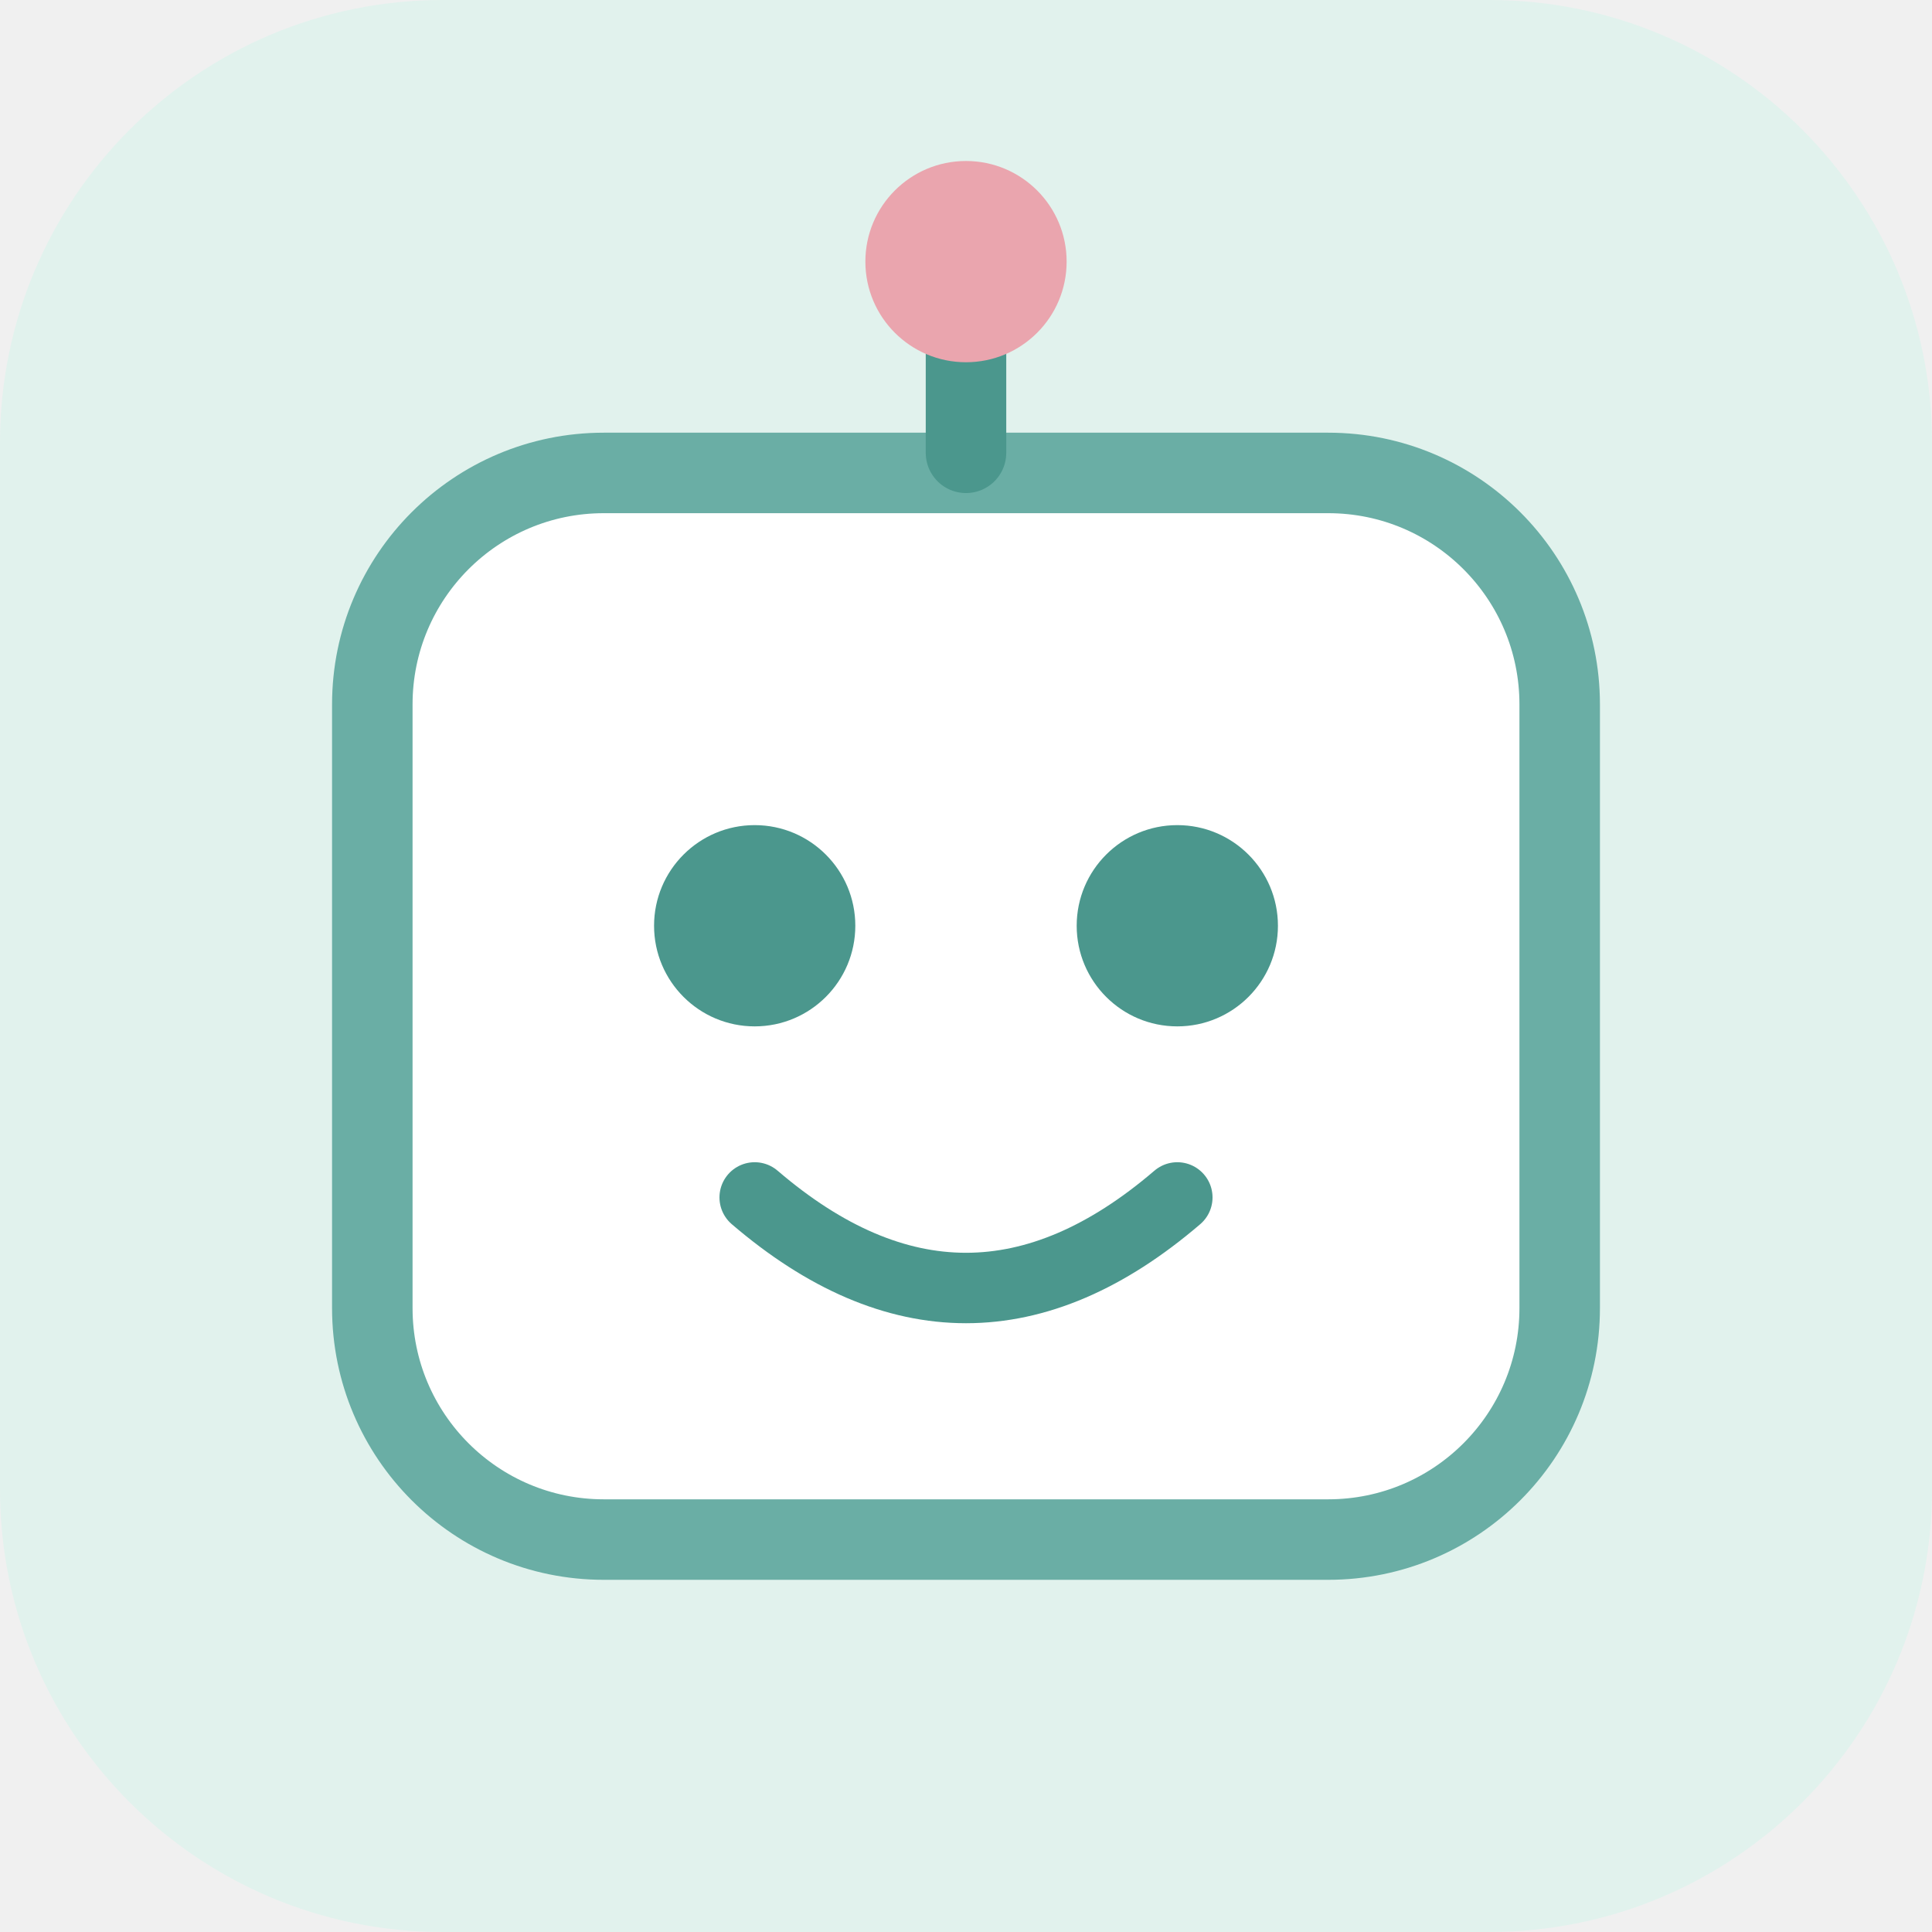
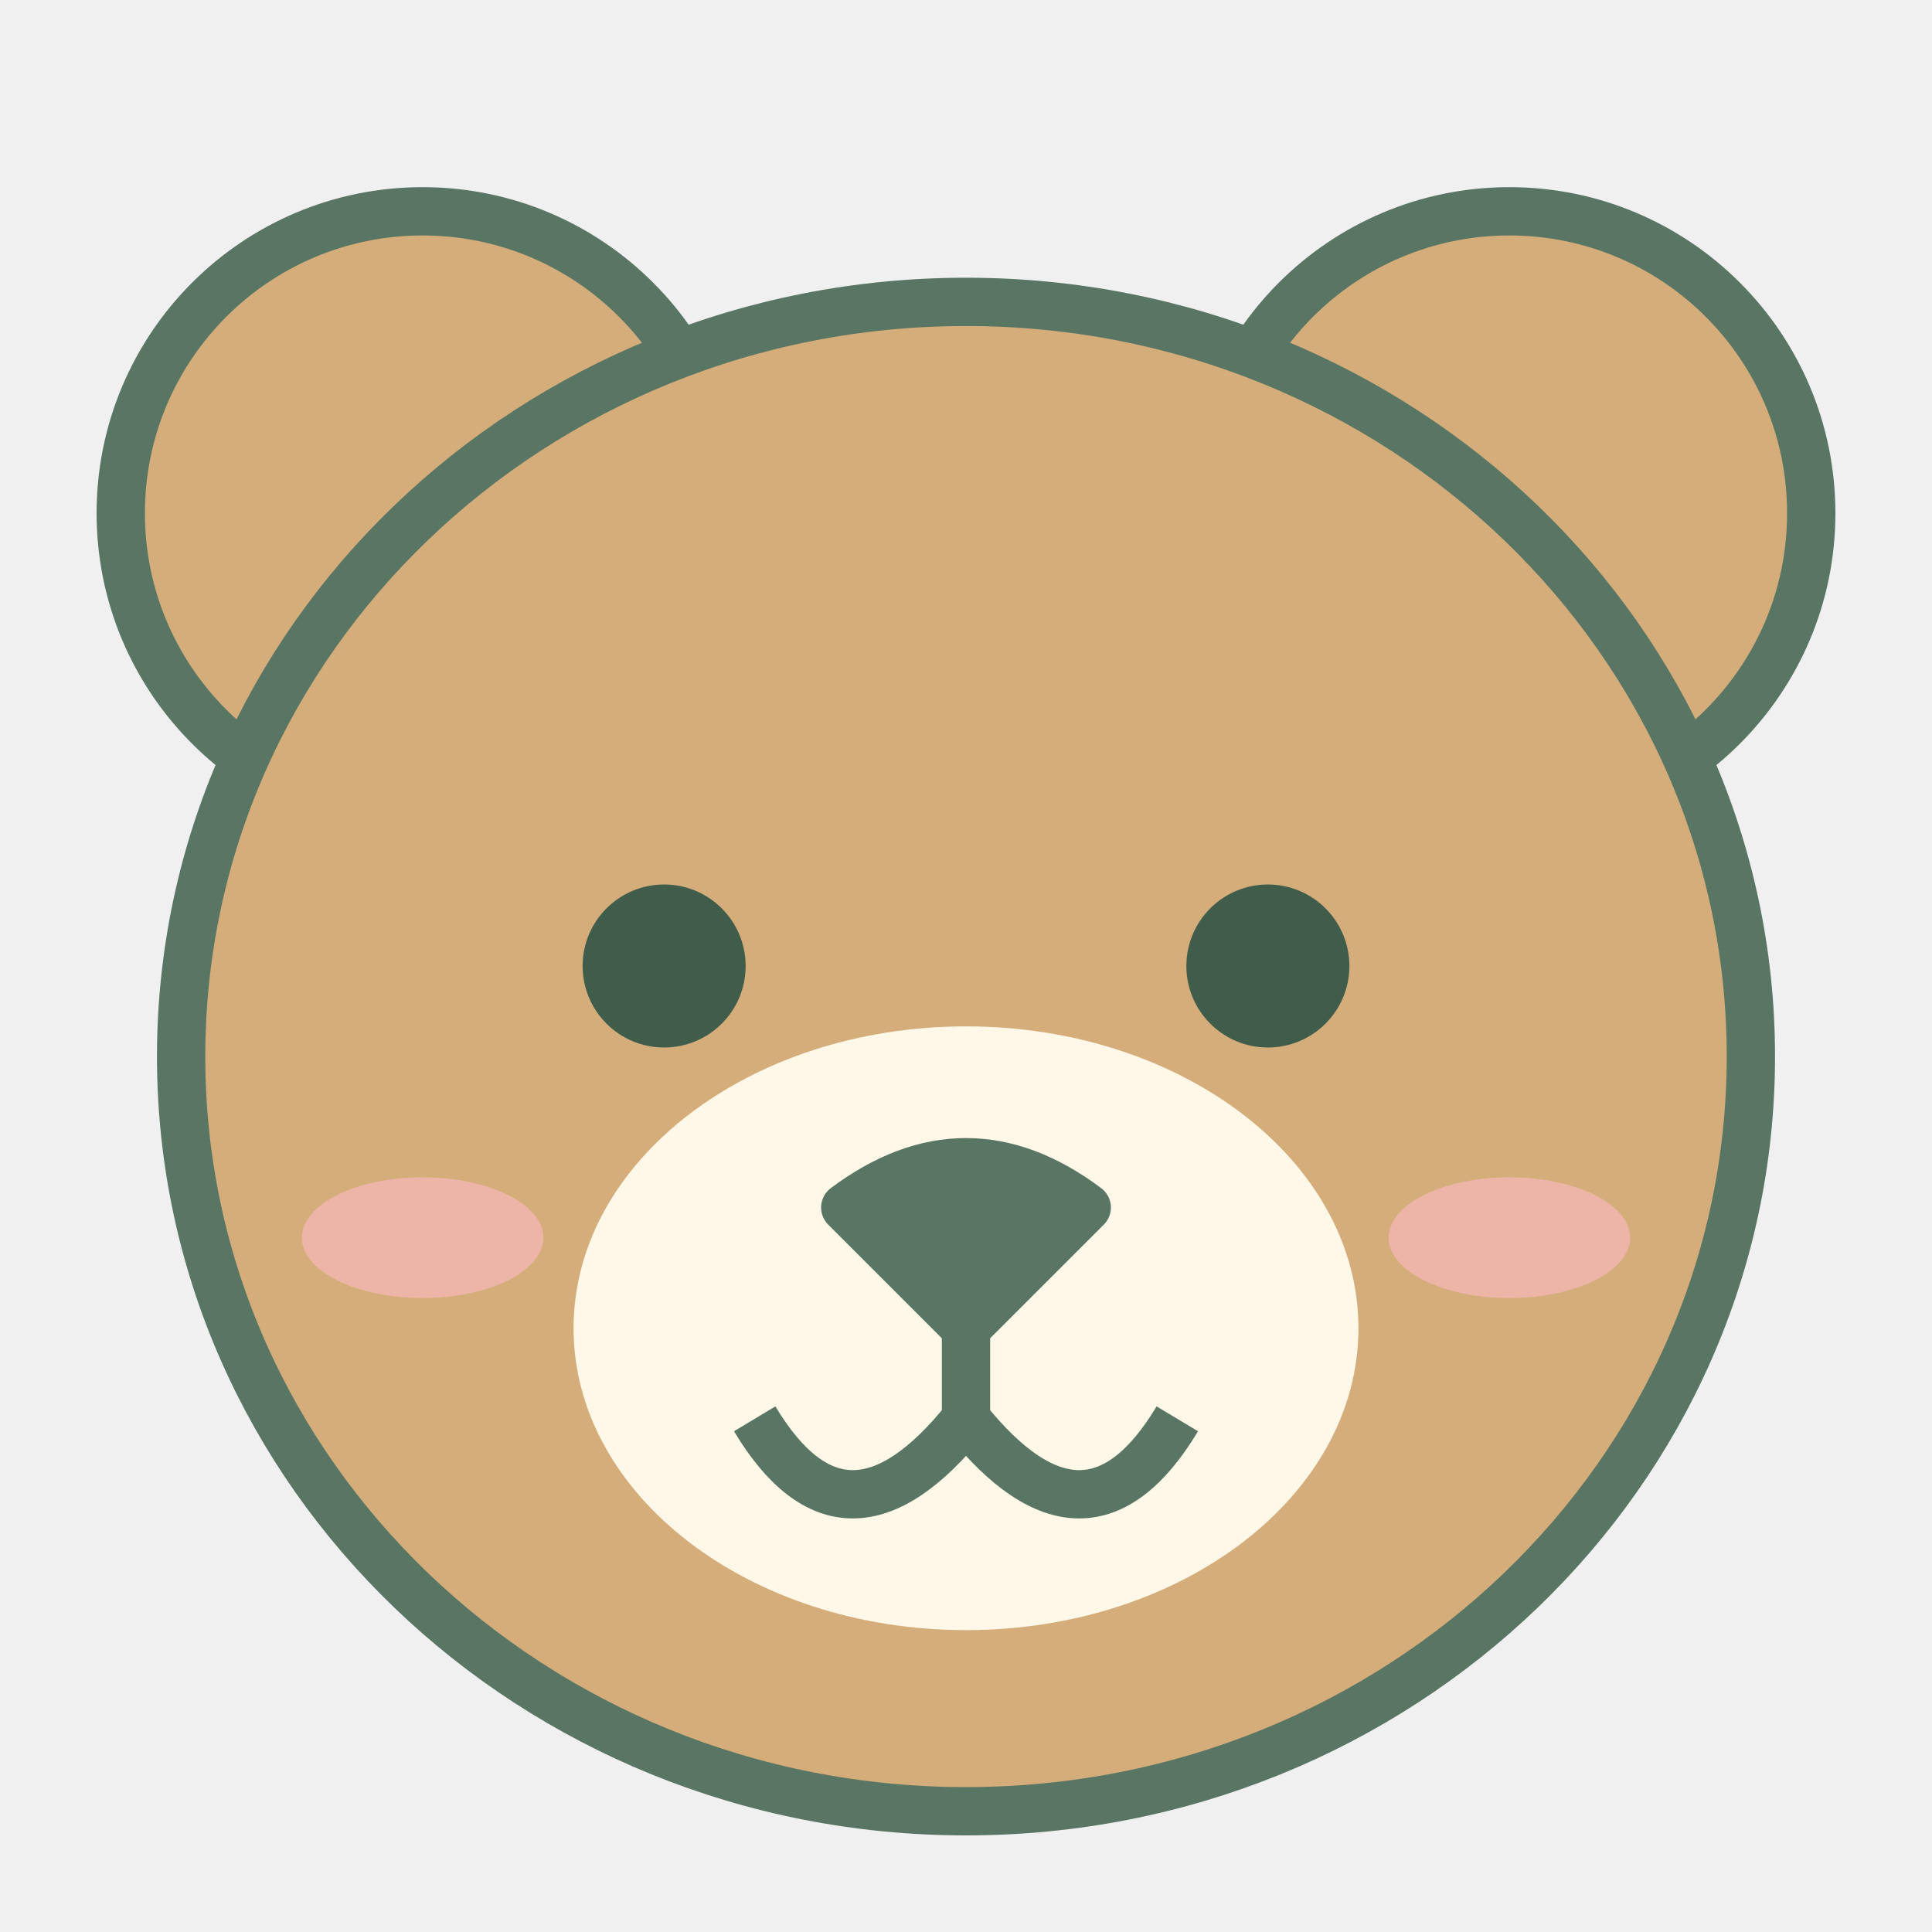
- <svg xmlns="http://www.w3.org/2000/svg" viewBox="0 0 192 192">
-   <rect width="192" height="192" rx="44" fill="#e1f2ed" />
-   <rect x="37" y="47" width="118" height="106" rx="23" fill="#fff" stroke="#6aaea5" stroke-width="8" />
-   <circle cx="75" cy="92" r="10" fill="#4b978d" />
-   <circle cx="117" cy="92" r="10" fill="#4b978d" />
-   <path d="M75 119Q96 137 117 119" stroke="#4b978d" fill="none" stroke-linecap="round" stroke-width="7" />
-   <path d="M96 30V45" stroke="#4b978d" stroke-width="8" stroke-linecap="round" />
-   <circle cx="96" cy="26" r="10" fill="#eaa5ae" />
+ <svg xmlns="http://www.w3.org/2000/svg" viewBox="0 0 64 64" class="animal-icon" aria-hidden="true">
+   <g stroke="#597564" stroke-width="1.6" stroke-linejoin="round">
+     <circle cx="14" cy="17" r="10" fill="#d4ad7a" />
+     <circle cx="50" cy="17" r="10" fill="#d4ad7a" />
+     <ellipse cx="32" cy="35" rx="26" ry="25" fill="#d4ad7a" />
+     <ellipse cx="32" cy="44" rx="13" ry="10" fill="#fff7e8" stroke="none" />
+     <circle cx="22" cy="32" r="2.7" fill="#405c4b" stroke="none" />
+     <circle cx="42" cy="32" r="2.7" fill="#405c4b" stroke="none" />
+     <path d="M28 40q4-3 8 0l-4 4z" fill="#597564" />
+     <path d="M32 44v3m0 0q-4 5-7 0m7 0q4 5 7 0" fill="none" />
+     <ellipse cx="14" cy="41" rx="4" ry="2" fill="#edb5a7" stroke="none" />
+     <ellipse cx="50" cy="41" rx="4" ry="2" fill="#edb5a7" stroke="none" />
+   </g>
</svg>
